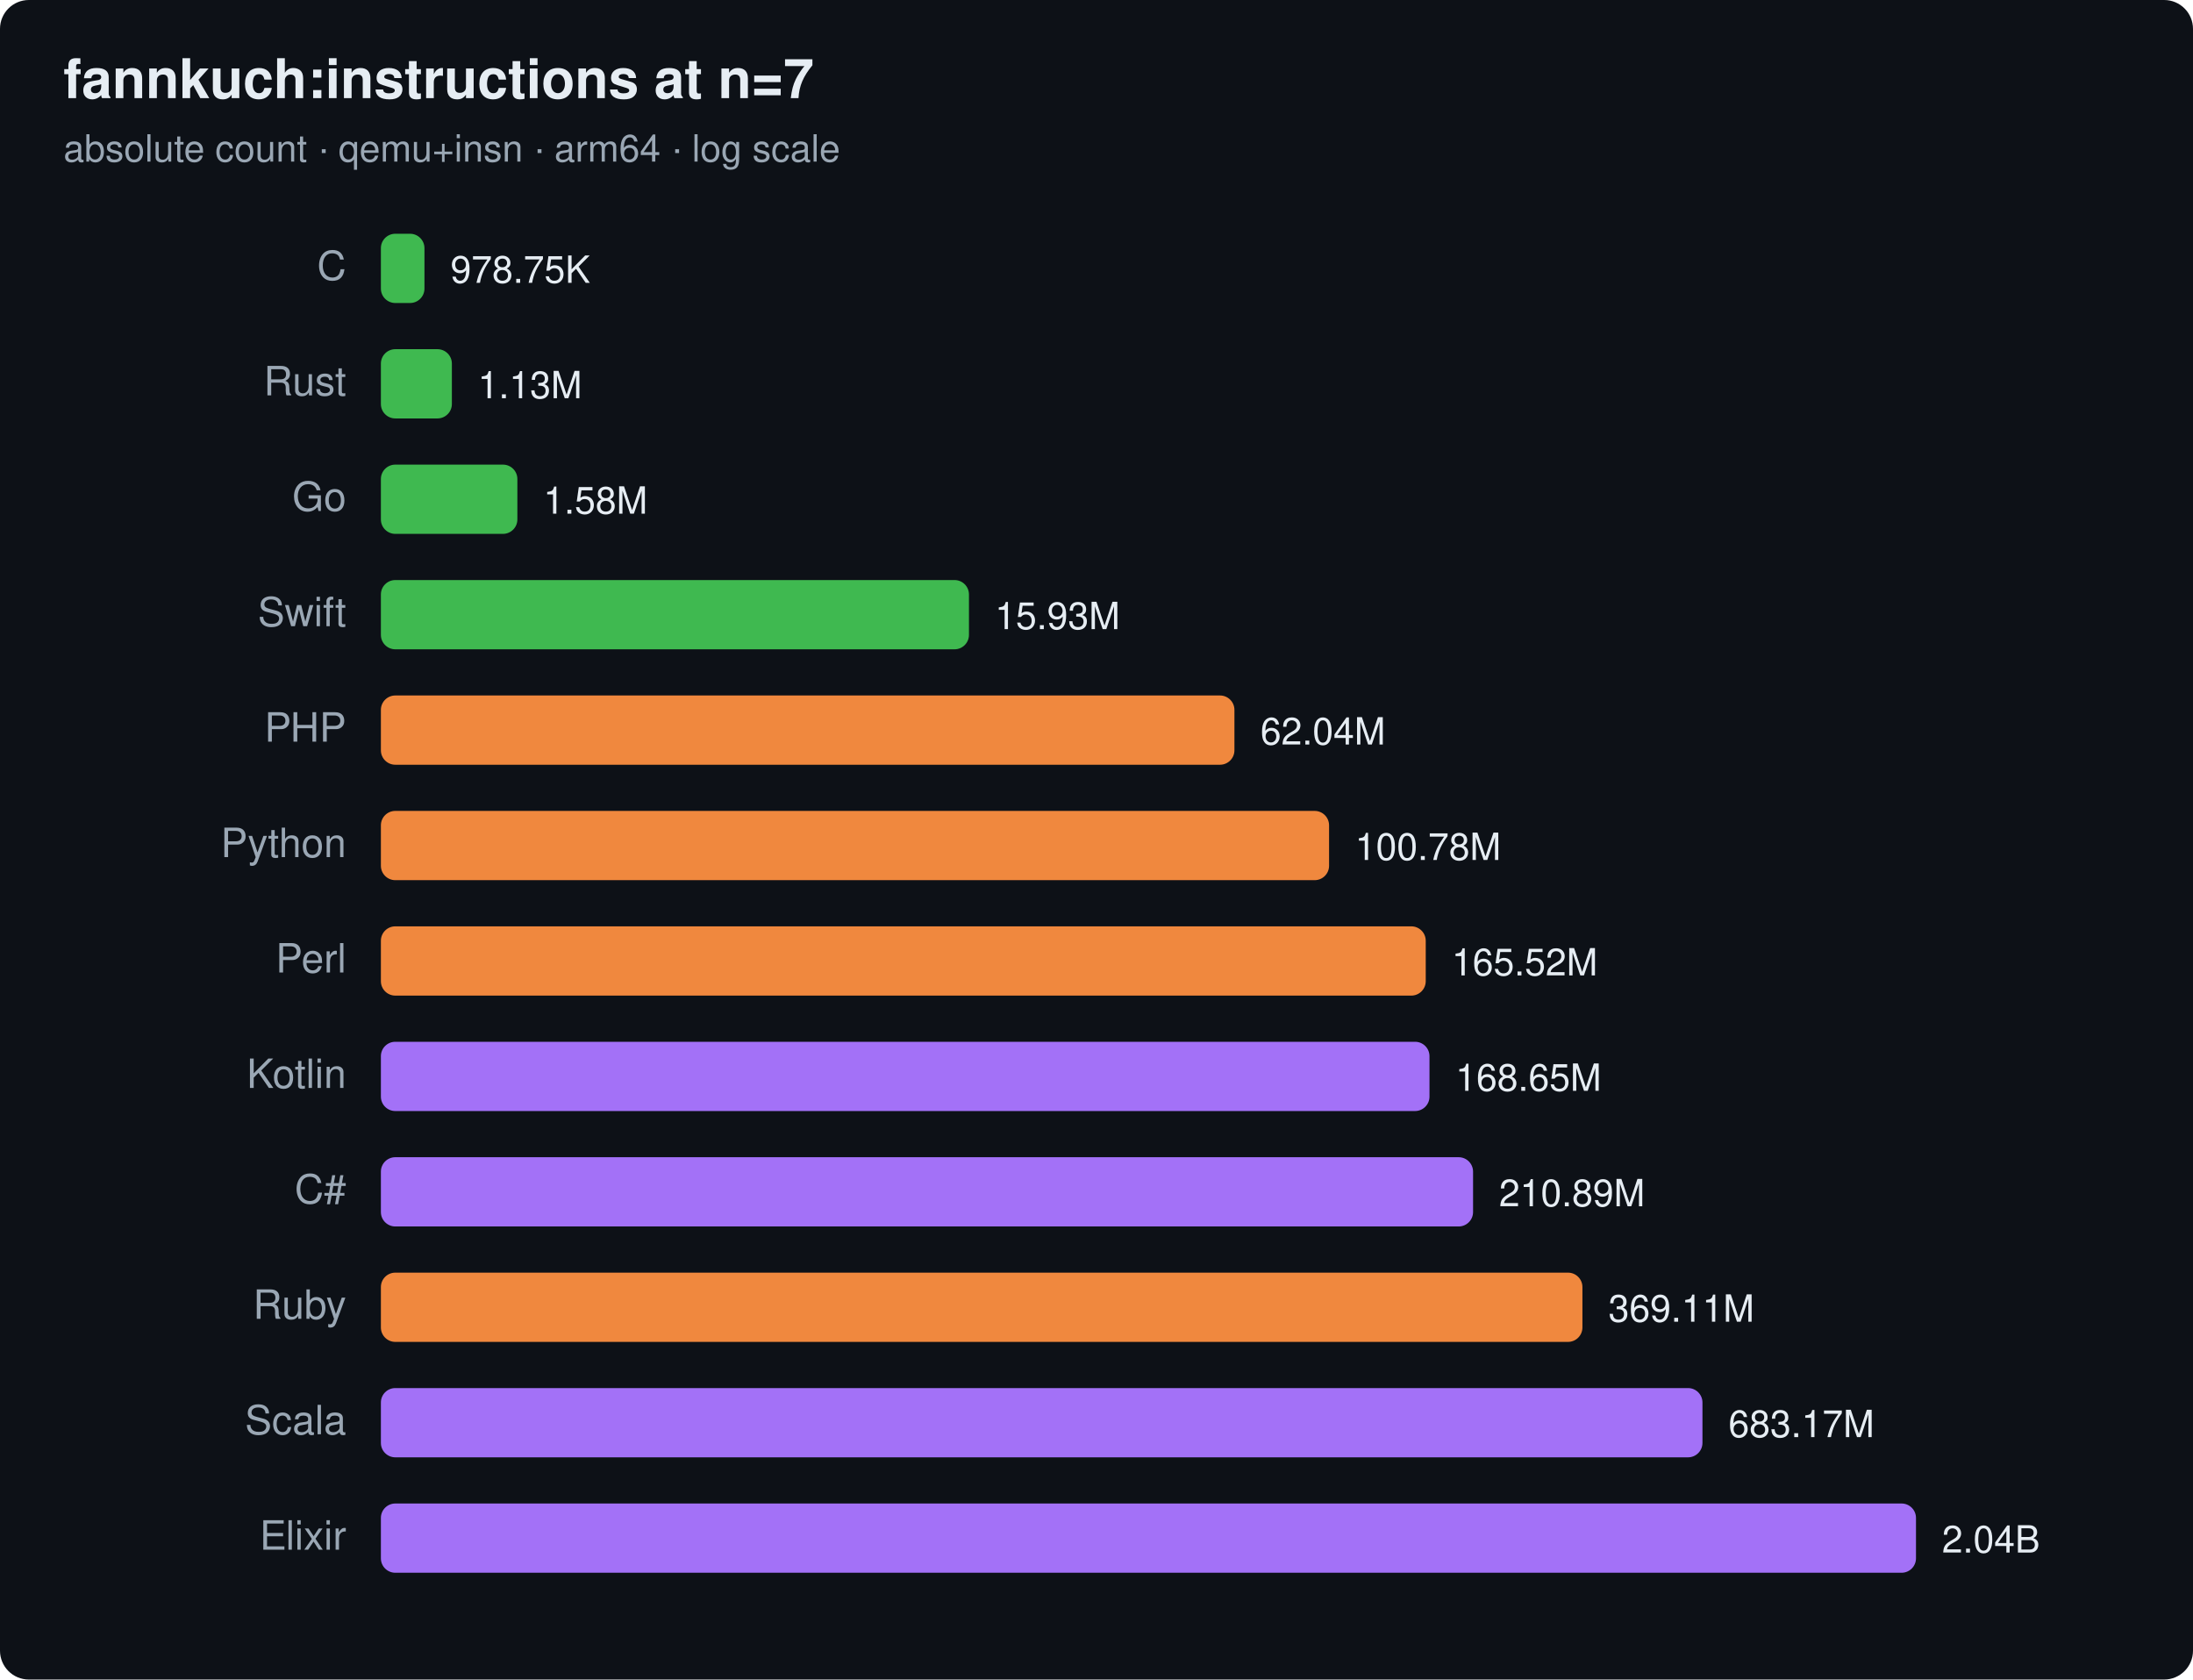
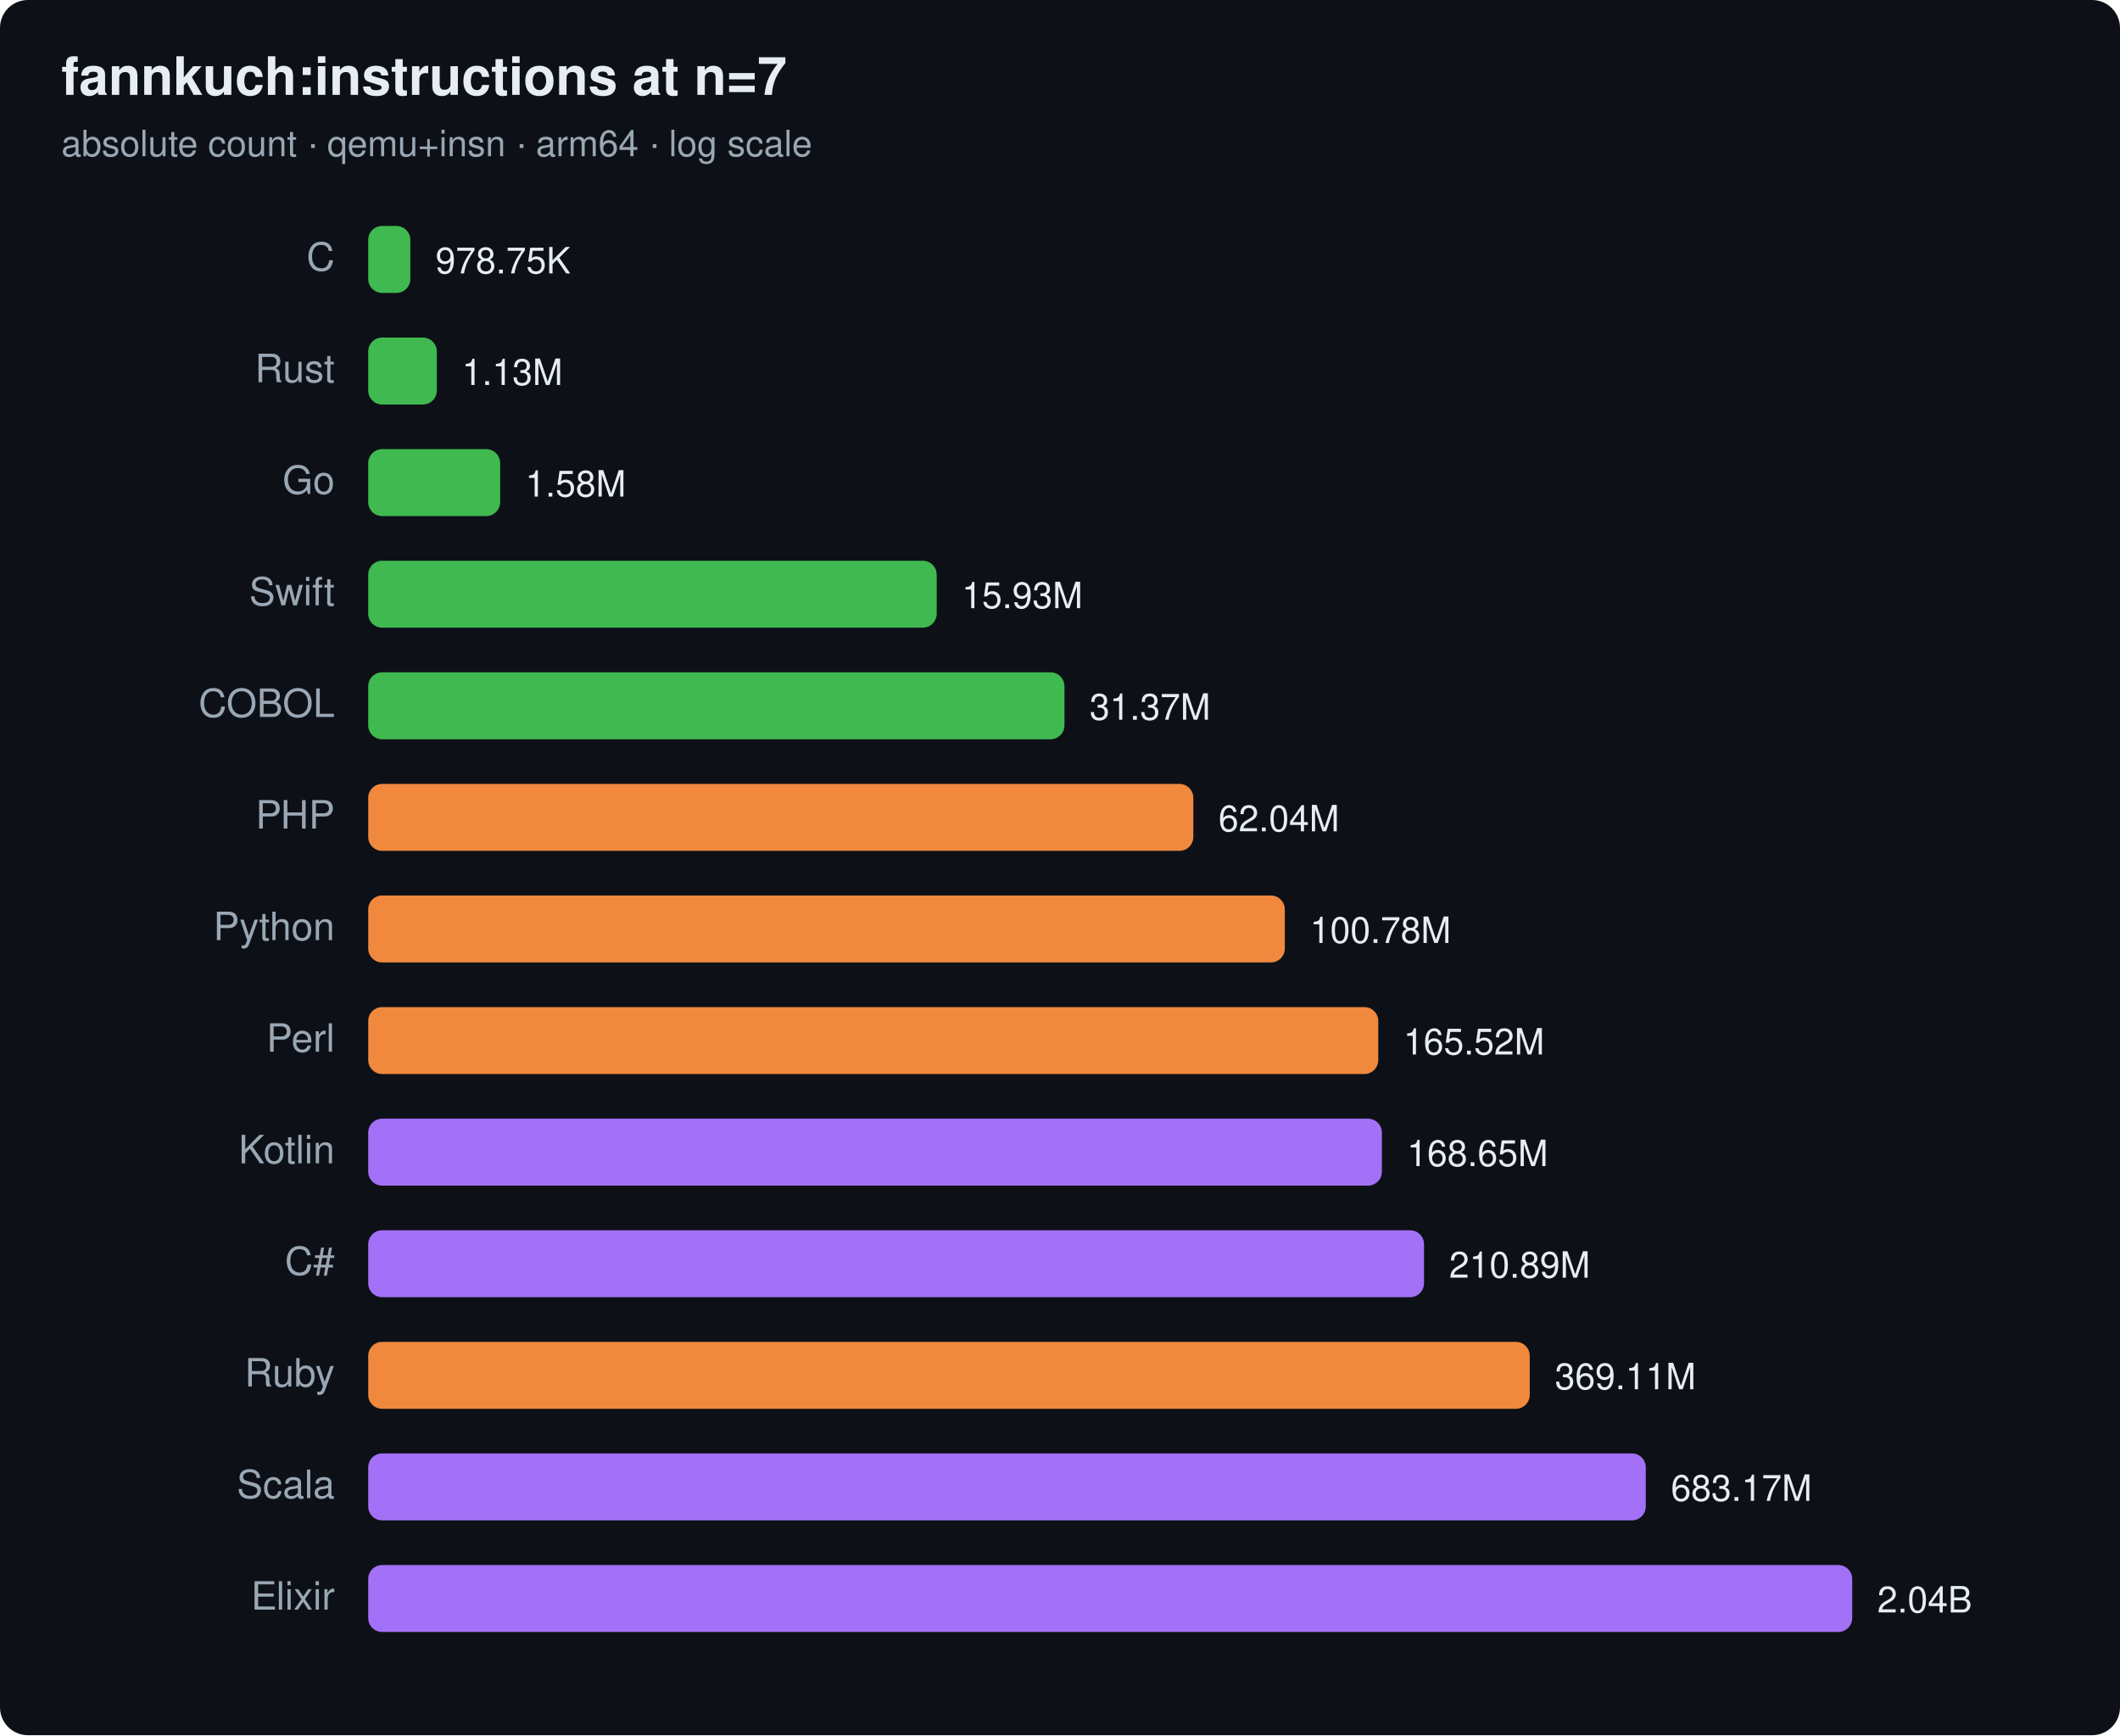
- <svg xmlns="http://www.w3.org/2000/svg" width="760" height="582" viewBox="0 0 760 582" font-family="ui-sans-serif,system-ui,Segoe UI,Helvetica,Arial">
-   <rect width="760" height="582" rx="10" fill="#0d1117" />
+ <svg xmlns="http://www.w3.org/2000/svg" width="760" height="622" viewBox="0 0 760 622" font-family="ui-sans-serif,system-ui,Segoe UI,Helvetica,Arial">
+   <rect width="760" height="622" rx="10" fill="#0d1117" />
  <text x="22" y="34" font-size="19" font-weight="700" fill="#e6edf3">fannkuch:instructions at n=7</text>
  <text x="22" y="56" font-size="13" fill="#9aa7b4">absolute count · qemu+insn · arm64 · log scale</text>
  <text x="120" y="97" text-anchor="end" font-size="14" fill="#9aa7b4">C</text>
  <rect x="132" y="81" width="15.1" height="24" rx="5" fill="#3fb950" />
  <text x="156.1" y="98" font-size="13" fill="#e6edf3">978.75K</text>
  <text x="120" y="137" text-anchor="end" font-size="14" fill="#9aa7b4">Rust</text>
  <rect x="132" y="121" width="24.6" height="24" rx="5" fill="#3fb950" />
  <text x="165.6" y="138" font-size="13" fill="#e6edf3">1.13M</text>
  <text x="120" y="177" text-anchor="end" font-size="14" fill="#9aa7b4">Go</text>
  <rect x="132" y="161" width="47.3" height="24" rx="5" fill="#3fb950" />
  <text x="188.3" y="178" font-size="13" fill="#e6edf3">1.58M</text>
  <text x="120" y="217" text-anchor="end" font-size="14" fill="#9aa7b4">Swift</text>
  <rect x="132" y="201" width="203.8" height="24" rx="5" fill="#3fb950" />
  <text x="344.8" y="218" font-size="13" fill="#e6edf3">15.93M</text>
-   <text x="120" y="257" text-anchor="end" font-size="14" fill="#9aa7b4">PHP</text>
-   <rect x="132" y="241" width="295.8" height="24" rx="5" fill="#f0883e" />
-   <text x="436.8" y="258" font-size="13" fill="#e6edf3">62.04M</text>
-   <text x="120" y="297" text-anchor="end" font-size="14" fill="#9aa7b4">Python</text>
-   <rect x="132" y="281" width="328.6" height="24" rx="5" fill="#f0883e" />
-   <text x="469.6" y="298" font-size="13" fill="#e6edf3">100.78M</text>
-   <text x="120" y="337" text-anchor="end" font-size="14" fill="#9aa7b4">Perl</text>
-   <rect x="132" y="321" width="362.1" height="24" rx="5" fill="#f0883e" />
-   <text x="503.1" y="338" font-size="13" fill="#e6edf3">165.52M</text>
-   <text x="120" y="377" text-anchor="end" font-size="14" fill="#9aa7b4">Kotlin</text>
-   <rect x="132" y="361" width="363.4" height="24" rx="5" fill="#a371f7" />
-   <text x="504.4" y="378" font-size="13" fill="#e6edf3">168.65M</text>
-   <text x="120" y="417" text-anchor="end" font-size="14" fill="#9aa7b4">C#</text>
-   <rect x="132" y="401" width="378.5" height="24" rx="5" fill="#a371f7" />
-   <text x="519.5" y="418" font-size="13" fill="#e6edf3">210.89M</text>
-   <text x="120" y="457" text-anchor="end" font-size="14" fill="#9aa7b4">Ruby</text>
-   <rect x="132" y="441" width="416.4" height="24" rx="5" fill="#f0883e" />
-   <text x="557.4" y="458" font-size="13" fill="#e6edf3">369.11M</text>
-   <text x="120" y="497" text-anchor="end" font-size="14" fill="#9aa7b4">Scala</text>
-   <rect x="132" y="481" width="458.0" height="24" rx="5" fill="#a371f7" />
-   <text x="599.0" y="498" font-size="13" fill="#e6edf3">683.17M</text>
-   <text x="120" y="537" text-anchor="end" font-size="14" fill="#9aa7b4">Elixir</text>
-   <rect x="132" y="521" width="532.0" height="24" rx="5" fill="#a371f7" />
-   <text x="673.0" y="538" font-size="13" fill="#e6edf3">2.04B</text>
+   <text x="120" y="257" text-anchor="end" font-size="14" fill="#9aa7b4">COBOL</text>
+   <rect x="132" y="241" width="249.6" height="24" rx="5" fill="#3fb950" />
+   <text x="390.6" y="258" font-size="13" fill="#e6edf3">31.37M</text>
+   <text x="120" y="297" text-anchor="end" font-size="14" fill="#9aa7b4">PHP</text>
+   <rect x="132" y="281" width="295.8" height="24" rx="5" fill="#f0883e" />
+   <text x="436.8" y="298" font-size="13" fill="#e6edf3">62.04M</text>
+   <text x="120" y="337" text-anchor="end" font-size="14" fill="#9aa7b4">Python</text>
+   <rect x="132" y="321" width="328.6" height="24" rx="5" fill="#f0883e" />
+   <text x="469.6" y="338" font-size="13" fill="#e6edf3">100.78M</text>
+   <text x="120" y="377" text-anchor="end" font-size="14" fill="#9aa7b4">Perl</text>
+   <rect x="132" y="361" width="362.1" height="24" rx="5" fill="#f0883e" />
+   <text x="503.1" y="378" font-size="13" fill="#e6edf3">165.52M</text>
+   <text x="120" y="417" text-anchor="end" font-size="14" fill="#9aa7b4">Kotlin</text>
+   <rect x="132" y="401" width="363.4" height="24" rx="5" fill="#a371f7" />
+   <text x="504.4" y="418" font-size="13" fill="#e6edf3">168.65M</text>
+   <text x="120" y="457" text-anchor="end" font-size="14" fill="#9aa7b4">C#</text>
+   <rect x="132" y="441" width="378.5" height="24" rx="5" fill="#a371f7" />
+   <text x="519.5" y="458" font-size="13" fill="#e6edf3">210.89M</text>
+   <text x="120" y="497" text-anchor="end" font-size="14" fill="#9aa7b4">Ruby</text>
+   <rect x="132" y="481" width="416.4" height="24" rx="5" fill="#f0883e" />
+   <text x="557.4" y="498" font-size="13" fill="#e6edf3">369.11M</text>
+   <text x="120" y="537" text-anchor="end" font-size="14" fill="#9aa7b4">Scala</text>
+   <rect x="132" y="521" width="458.0" height="24" rx="5" fill="#a371f7" />
+   <text x="599.0" y="538" font-size="13" fill="#e6edf3">683.17M</text>
+   <text x="120" y="577" text-anchor="end" font-size="14" fill="#9aa7b4">Elixir</text>
+   <rect x="132" y="561" width="532.0" height="24" rx="5" fill="#a371f7" />
+   <text x="673.0" y="578" font-size="13" fill="#e6edf3">2.04B</text>
</svg>
